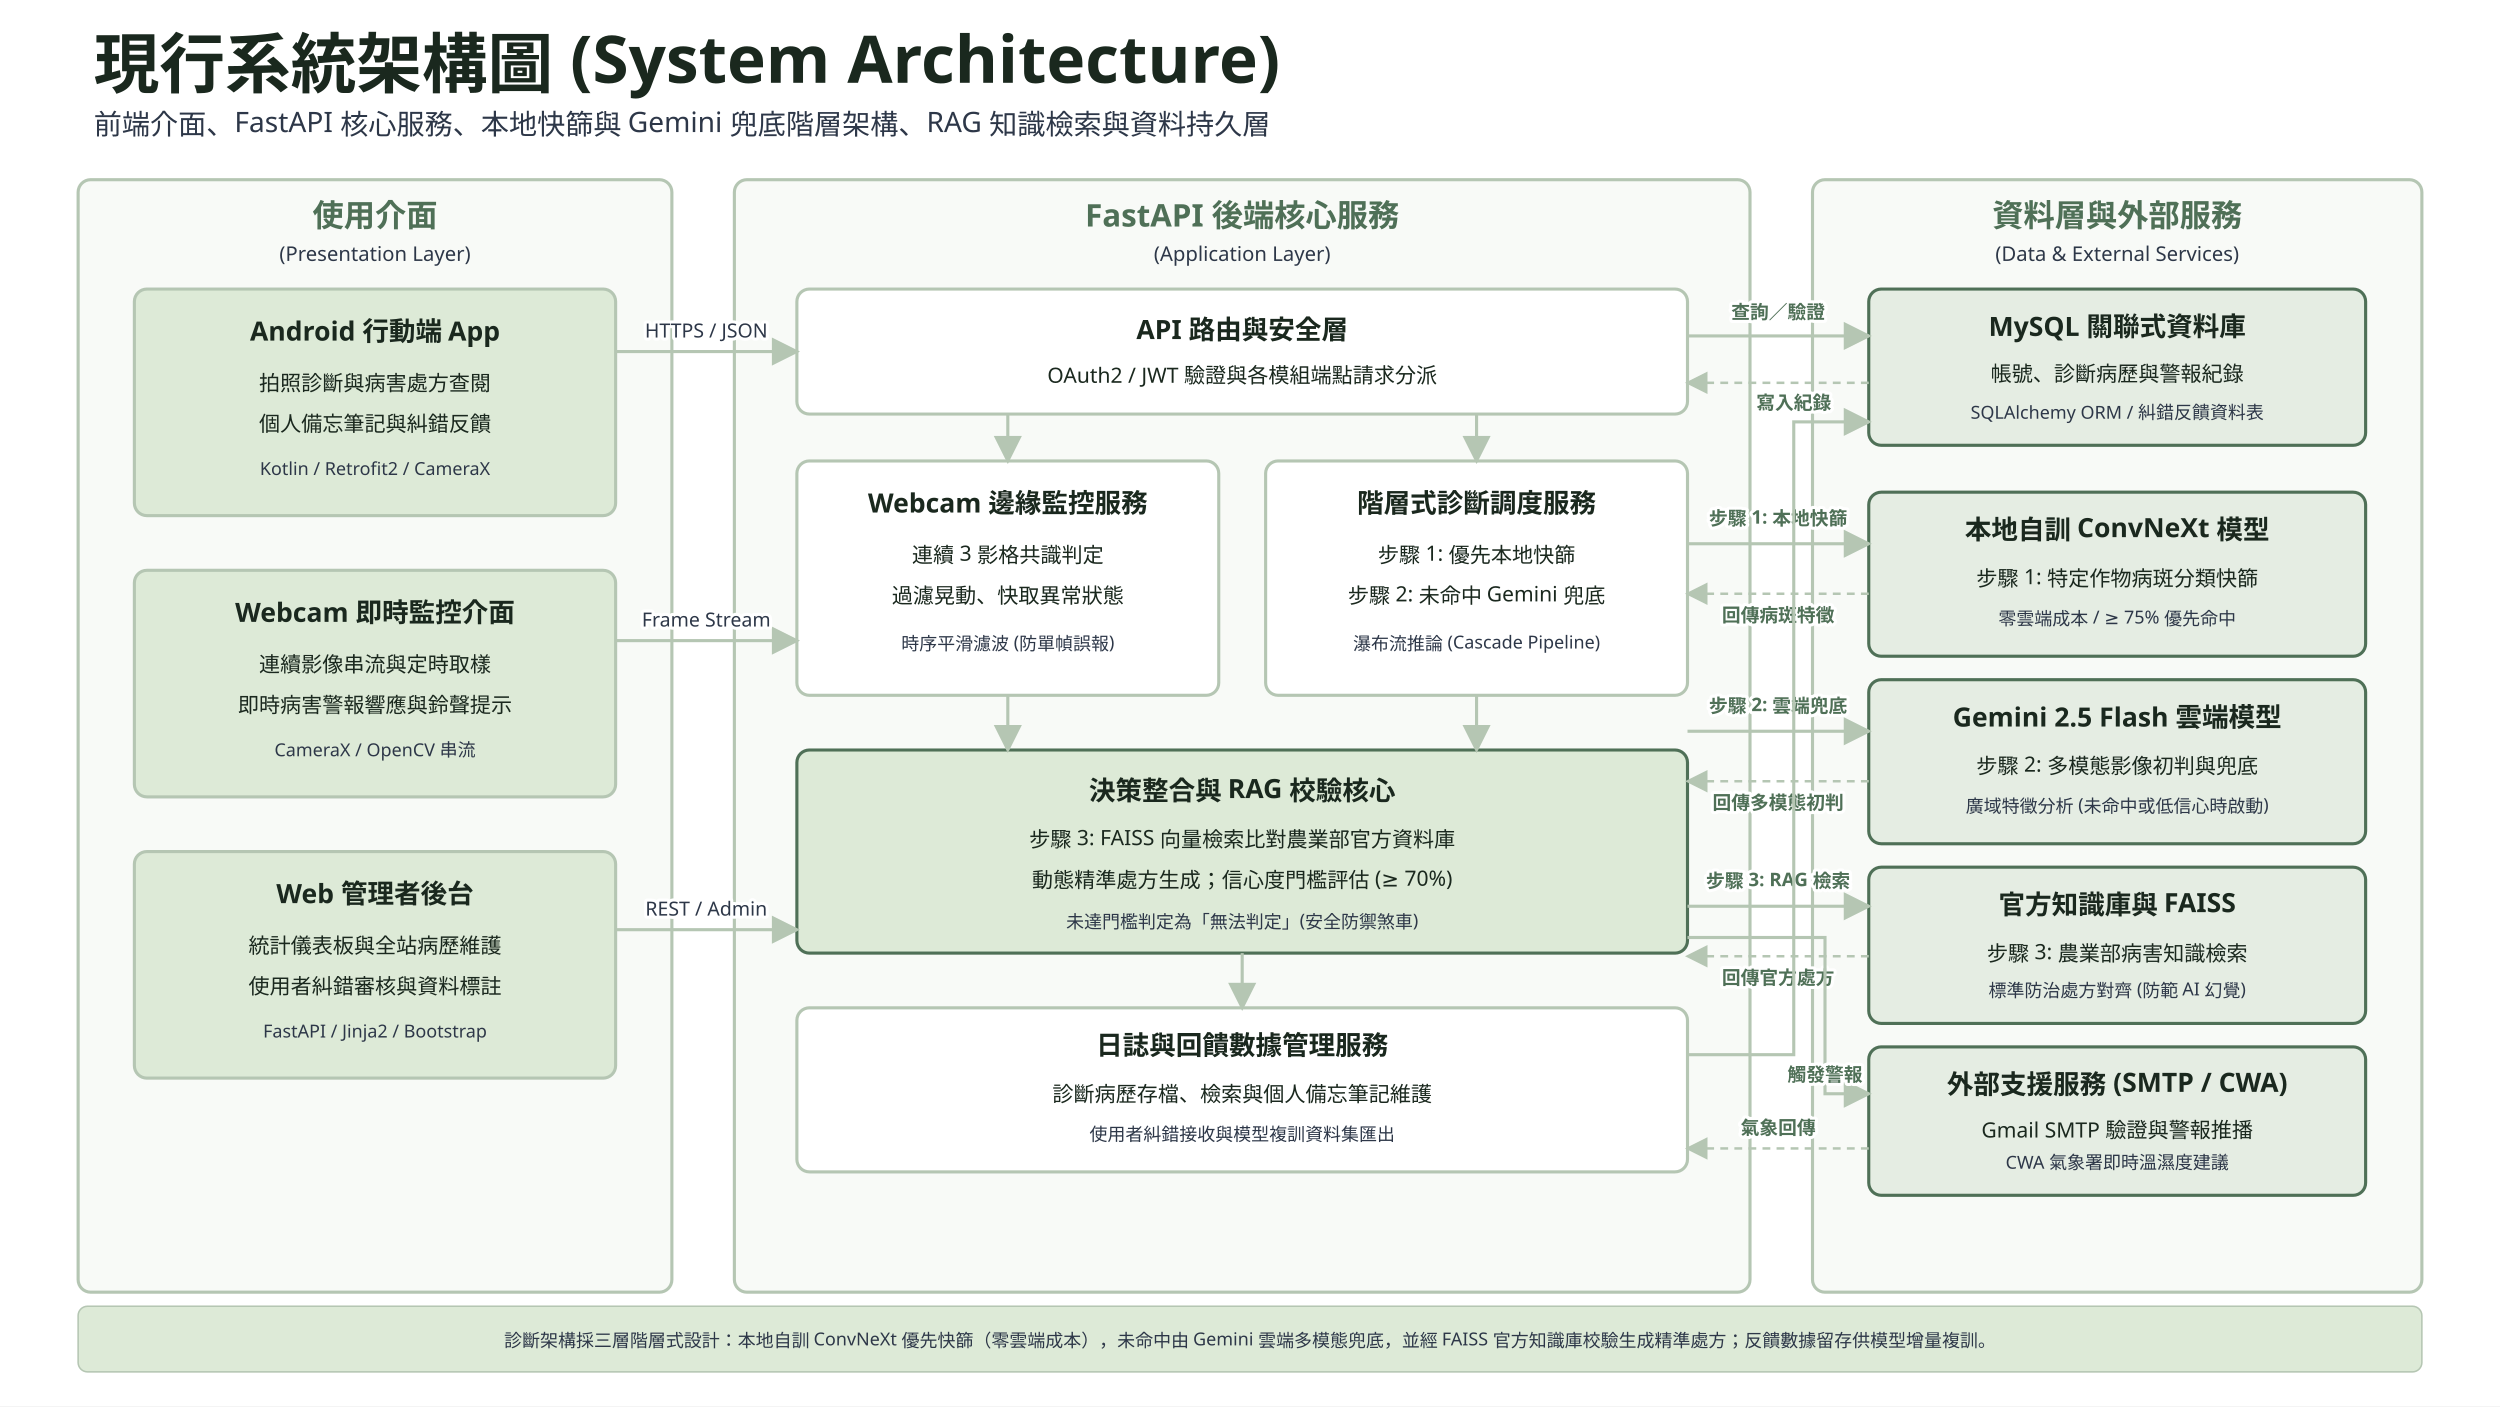
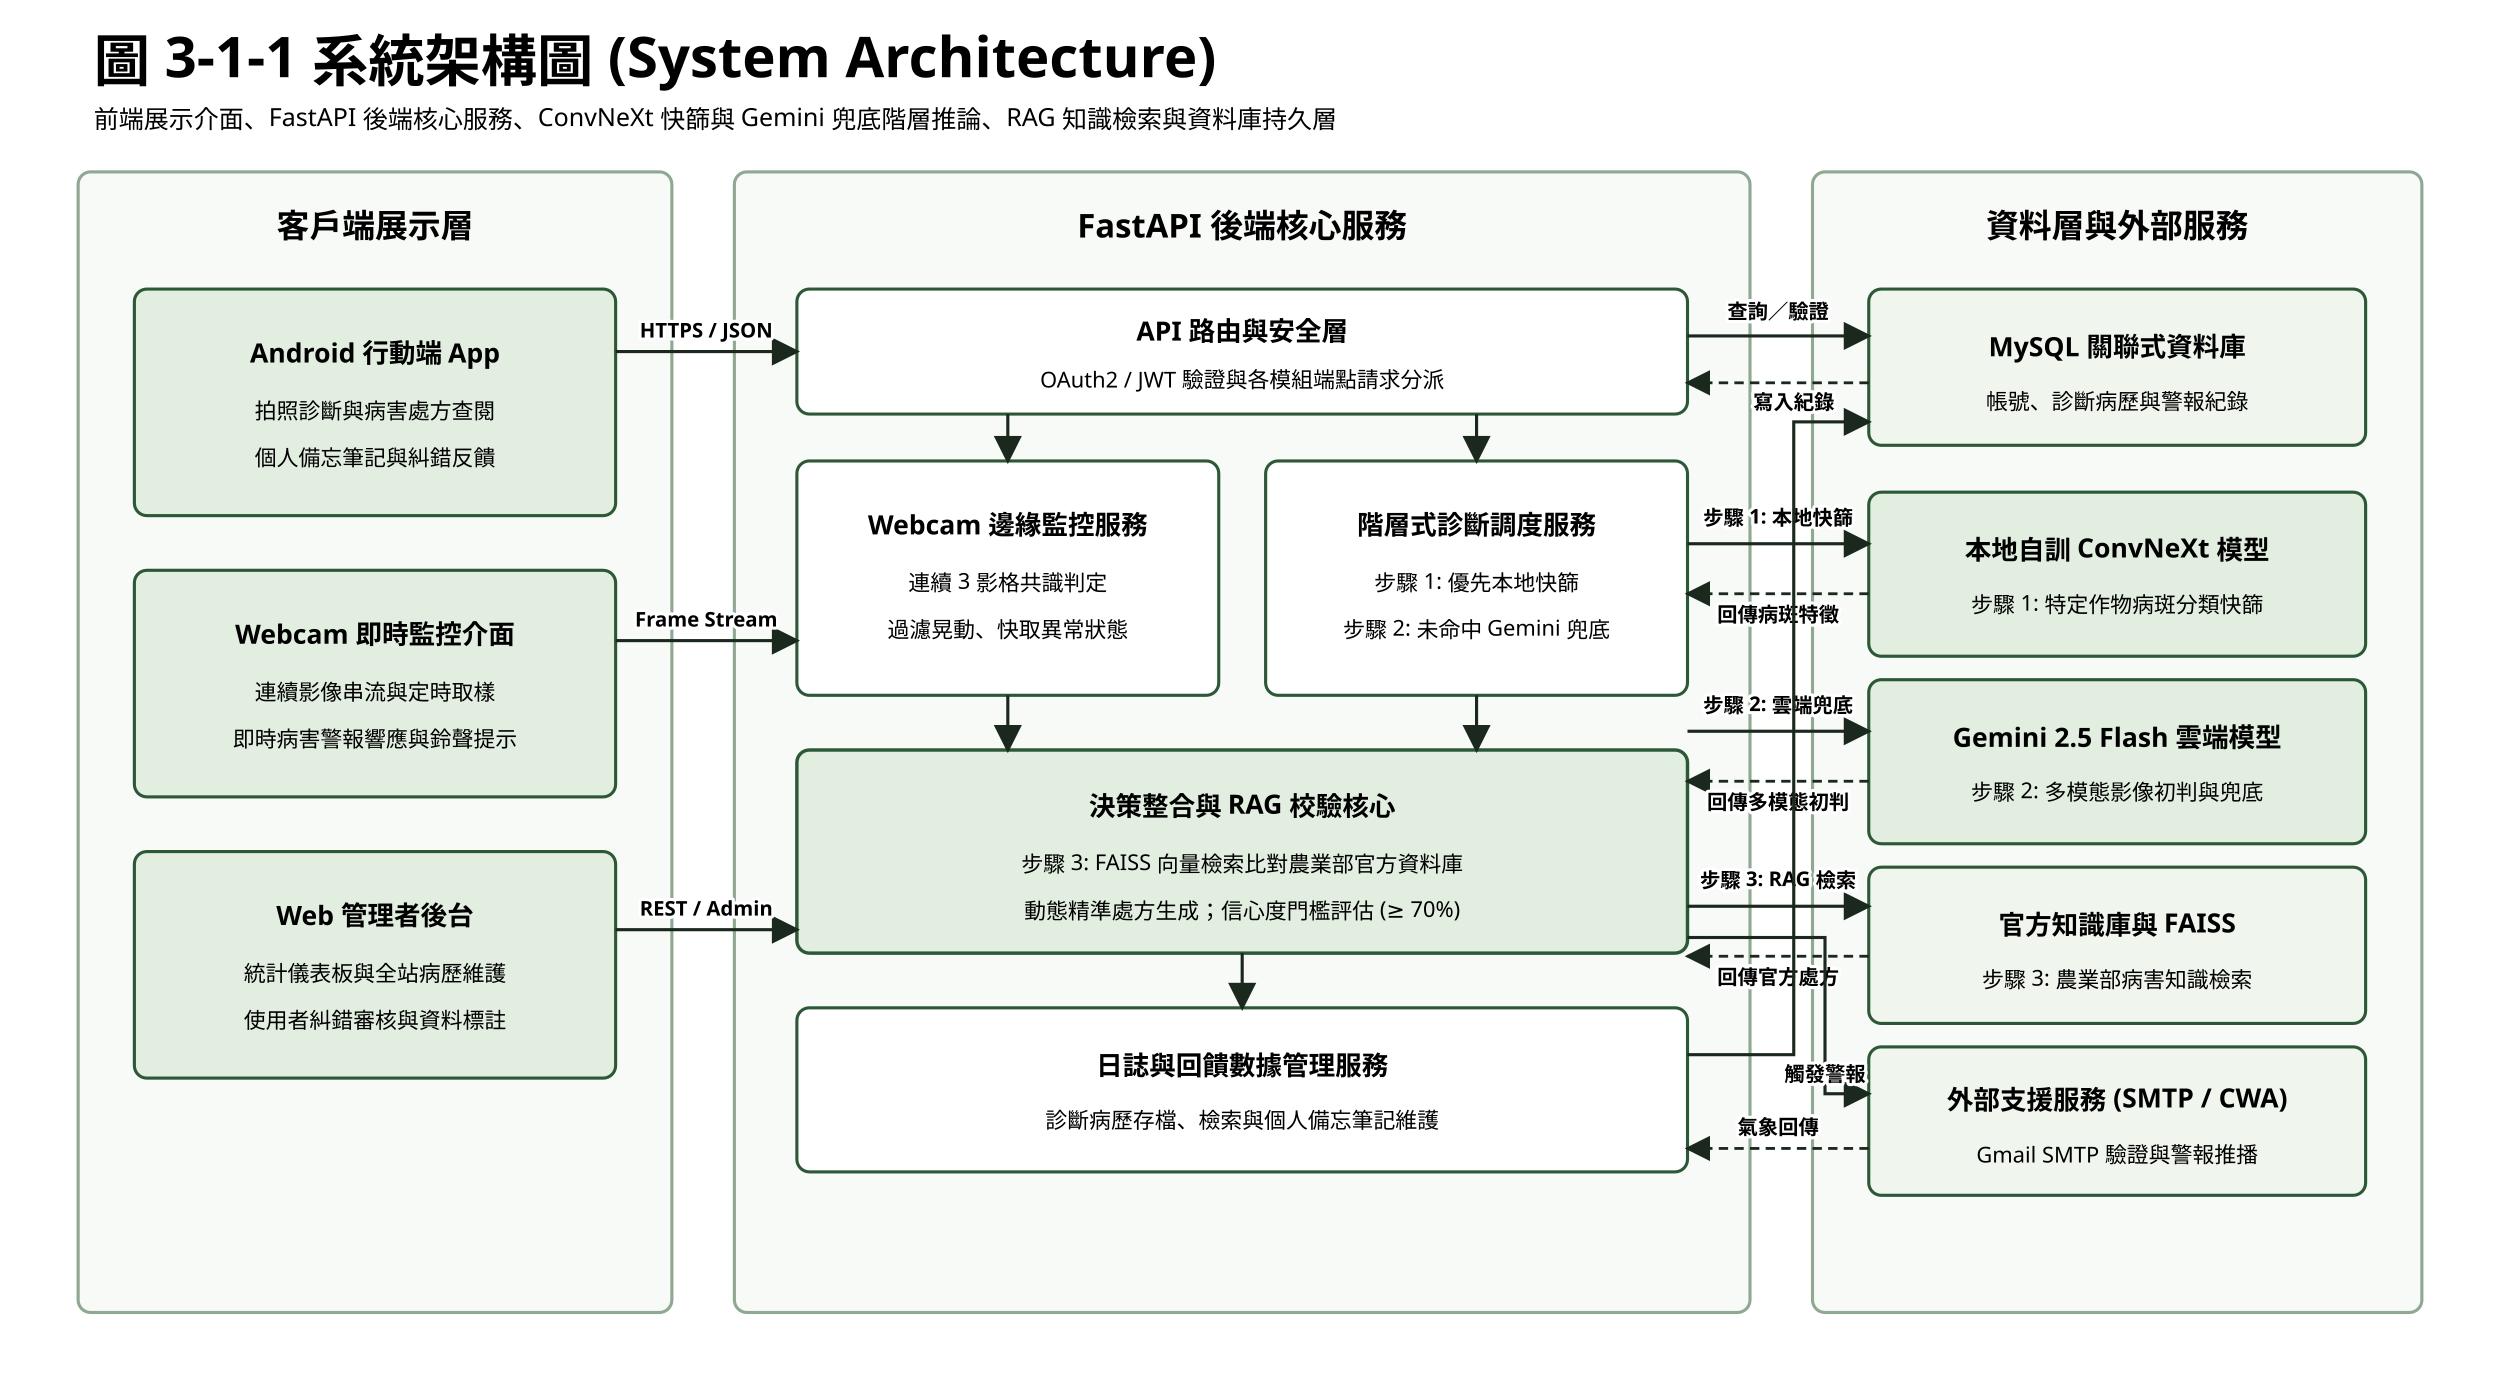
- <svg xmlns="http://www.w3.org/2000/svg" width="1600" height="900" viewBox="0 0 1600 900">
+ <svg xmlns="http://www.w3.org/2000/svg" width="1600" height="880" viewBox="0 0 1600 880">
  <defs>
    <style>
-       .title { font: 700 42px 'Microsoft JhengHei', 'PingFang TC', sans-serif; fill: #1A281E; }
-       .subtitle { font: 400 18px 'Microsoft JhengHei', 'PingFang TC', sans-serif; fill: #2D3748; }
-       .lane { font: 700 20px 'Microsoft JhengHei', 'PingFang TC', sans-serif; fill: #4F7057; }
-       .lane-sub { font: 400 13px 'Microsoft JhengHei', 'PingFang TC', sans-serif; fill: #2D3748; }
-       .head { font: 700 17px 'Microsoft JhengHei', 'PingFang TC', sans-serif; fill: #1A281E; }
-       .text { font: 400 13.5px 'Microsoft JhengHei', 'PingFang TC', sans-serif; fill: #1A281E; }
-       .small { font: 400 11.5px 'Microsoft JhengHei', 'PingFang TC', sans-serif; fill: #2D3748; }
-       .lane-box { fill: #F8FAF7; stroke: #B5C6B3; stroke-width: 2; }
-       .client { fill: #DDEAD7; stroke: #B5C6B3; stroke-width: 2; }
-       .service { fill: #ffffff; stroke: #B5C6B3; stroke-width: 2; }
-       .safety { fill: #DDEAD7; stroke: #4F7057; stroke-width: 2; }
-       .external { fill: #E5EDE3; stroke: #4F7057; stroke-width: 2; }
-       .ai-box { fill: #E5EDE3; stroke: #4F7057; stroke-width: 2; }
-       .line { stroke: #B5C6B3; stroke-width: 2; fill: none; marker-end: url(#arrow); }
-       .return { stroke: #B5C6B3; stroke-width: 1.6; stroke-dasharray: 5 4; fill: none; marker-end: url(#arrow2); }
+       .title { font: 700 36px 'Microsoft JhengHei', 'PingFang TC', sans-serif; fill: #000000; }
+       .subtitle { font: 500 16px 'Microsoft JhengHei', 'PingFang TC', sans-serif; fill: #000000; }
+       .lane { font: 700 21px 'Microsoft JhengHei', 'PingFang TC', sans-serif; fill: #000000; }
+       .head { font: 700 17px 'Microsoft JhengHei', 'PingFang TC', sans-serif; fill: #000000; }
+       .text { font: 500 14px 'Microsoft JhengHei', 'PingFang TC', sans-serif; fill: #000000; }
+       
+       .lane-box { fill: #F8FAF7; stroke: #8FA892; stroke-width: 2; }
+       .client { fill: #E2EFE0; stroke: #2D5837; stroke-width: 2; }
+       .service { fill: #ffffff; stroke: #2D5837; stroke-width: 2; }
+       .safety { fill: #E2EFE0; stroke: #2D5837; stroke-width: 2.2; }
+       .external { fill: #F0F6EE; stroke: #2D5837; stroke-width: 2; }
+       .ai-box { fill: #E2EFE0; stroke: #2D5837; stroke-width: 2; }
+       
+       .line { stroke: #1A281E; stroke-width: 2; fill: none; marker-end: url(#arrow); }
+       .return { stroke: #1A281E; stroke-width: 1.8; stroke-dasharray: 6 4; fill: none; marker-end: url(#arrow2); }
+       
      .flow-label {
-         font: 700 12px 'Microsoft JhengHei', 'PingFang TC', sans-serif;
-         fill: #4F7057;
+         font: 700 13px 'Microsoft JhengHei', 'PingFang TC', sans-serif;
+         fill: #000000;
        paint-order: stroke fill;
        stroke: #ffffff;
        stroke-width: 4px;
        stroke-linejoin: round;
      }
      .halo-text {
-         font: 400 12.5px 'Microsoft JhengHei', 'PingFang TC', sans-serif;
-         fill: #2D3748;
+         font: 700 13px 'Microsoft JhengHei', 'PingFang TC', sans-serif;
+         fill: #000000;
        paint-order: stroke fill;
        stroke: #ffffff;
        stroke-width: 4px;
        stroke-linejoin: round;
      }
    </style>
    <marker id="arrow" markerWidth="9" markerHeight="9" refX="8" refY="4.5" orient="auto">
-       <path d="M0 0 L9 4.5 L0 9 Z" fill="#B5C6B3" />
+       <path d="M0 0 L9 4.5 L0 9 Z" fill="#1A281E" />
    </marker>
    <marker id="arrow2" markerWidth="9" markerHeight="9" refX="8" refY="4.5" orient="auto">
-       <path d="M0 0 L9 4.5 L0 9 Z" fill="#B5C6B3" />
+       <path d="M0 0 L9 4.5 L0 9 Z" fill="#1A281E" />
    </marker>
  </defs>
-   <rect width="1600" height="900" fill="#ffffff" />
-   <text x="60" y="56" class="title">現行系統架構圖 (System Architecture)</text>
-   <text x="60" y="86" class="subtitle">前端介面、FastAPI 核心服務、本地快篩與 Gemini 兜底階層架構、RAG 知識檢索與資料持久層</text>
-   <rect x="50" y="115" width="380" height="712" rx="8" class="lane-box" />
-   <rect x="470" y="115" width="650" height="712" rx="8" class="lane-box" />
-   <rect x="1160" y="115" width="390" height="712" rx="8" class="lane-box" />
-   <text x="240" y="145" text-anchor="middle" class="lane">使用介面</text>
-   <text x="240" y="167" text-anchor="middle" class="lane-sub">(Presentation Layer)</text>
-   <text x="795" y="145" text-anchor="middle" class="lane">FastAPI 後端核心服務</text>
-   <text x="795" y="167" text-anchor="middle" class="lane-sub">(Application Layer)</text>
-   <text x="1355" y="145" text-anchor="middle" class="lane">資料層與外部服務</text>
-   <text x="1355" y="167" text-anchor="middle" class="lane-sub">(Data &amp; External Services)</text>
+   <rect width="1600" height="880" fill="#ffffff" />
+   <text x="60" y="52" class="title">圖 3-1-1 系統架構圖 (System Architecture)</text>
+   <text x="60" y="82" class="subtitle">前端展示介面、FastAPI 後端核心服務、ConvNeXt 快篩與 Gemini 兜底階層推論、RAG 知識檢索與資料庫持久層</text>
+   <rect x="50" y="110" width="380" height="730" rx="8" class="lane-box" />
+   <text x="240" y="152" text-anchor="middle" class="lane">客戶端展示層</text>
  <rect x="86" y="185" width="308" height="145" rx="8" class="client" />
-   <text x="240" y="218" text-anchor="middle" class="head">Android 行動端 App</text>
-   <text x="240" y="250" text-anchor="middle" class="text">拍照診斷與病害處方查閱</text>
-   <text x="240" y="276" text-anchor="middle" class="text">個人備忘筆記與糾錯反饋</text>
-   <text x="240" y="304" text-anchor="middle" class="small">Kotlin / Retrofit2 / CameraX</text>
+   <text x="240" y="232" text-anchor="middle" class="head">Android 行動端 App</text>
+   <text x="240" y="268" text-anchor="middle" class="text">拍照診斷與病害處方查閱</text>
+   <text x="240" y="298" text-anchor="middle" class="text">個人備忘筆記與糾錯反饋</text>
  <rect x="86" y="365" width="308" height="145" rx="8" class="client" />
-   <text x="240" y="398" text-anchor="middle" class="head">Webcam 即時監控介面</text>
-   <text x="240" y="430" text-anchor="middle" class="text">連續影像串流與定時取樣</text>
-   <text x="240" y="456" text-anchor="middle" class="text">即時病害警報響應與鈴聲提示</text>
-   <text x="240" y="484" text-anchor="middle" class="small">CameraX / OpenCV 串流</text>
+   <text x="240" y="412" text-anchor="middle" class="head">Webcam 即時監控介面</text>
+   <text x="240" y="448" text-anchor="middle" class="text">連續影像串流與定時取樣</text>
+   <text x="240" y="478" text-anchor="middle" class="text">即時病害警報響應與鈴聲提示</text>
  <rect x="86" y="545" width="308" height="145" rx="8" class="client" />
-   <text x="240" y="578" text-anchor="middle" class="head">Web 管理者後台</text>
-   <text x="240" y="610" text-anchor="middle" class="text">統計儀表板與全站病歷維護</text>
-   <text x="240" y="636" text-anchor="middle" class="text">使用者糾錯審核與資料標註</text>
-   <text x="240" y="664" text-anchor="middle" class="small">FastAPI / Jinja2 / Bootstrap</text>
+   <text x="240" y="592" text-anchor="middle" class="head">Web 管理者後台</text>
+   <text x="240" y="628" text-anchor="middle" class="text">統計儀表板與全站病歷維護</text>
+   <text x="240" y="658" text-anchor="middle" class="text">使用者糾錯審核與資料標註</text>
+   <rect x="470" y="110" width="650" height="730" rx="8" class="lane-box" />
+   <text x="795" y="152" text-anchor="middle" class="lane">FastAPI 後端核心服務</text>
  <rect x="510" y="185" width="570" height="80" rx="8" class="service" />
-   <text x="795" y="217" text-anchor="middle" class="head">API 路由與安全層</text>
-   <text x="795" y="245" text-anchor="middle" class="text">OAuth2 / JWT 驗證與各模組端點請求分派</text>
+   <text x="795" y="218" text-anchor="middle" class="head">API 路由與安全層</text>
+   <text x="795" y="248" text-anchor="middle" class="text">OAuth2 / JWT 驗證與各模組端點請求分派</text>
  <rect x="510" y="295" width="270" height="150" rx="8" class="service" />
-   <text x="645" y="328" text-anchor="middle" class="head">Webcam 邊緣監控服務</text>
-   <text x="645" y="360" text-anchor="middle" class="text">連續 3 影格共識判定</text>
-   <text x="645" y="386" text-anchor="middle" class="text">過濾晃動、快取異常狀態</text>
-   <text x="645" y="416" text-anchor="middle" class="small">時序平滑濾波 (防單幀誤報)</text>
+   <text x="645" y="342" text-anchor="middle" class="head">Webcam 邊緣監控服務</text>
+   <text x="645" y="378" text-anchor="middle" class="text">連續 3 影格共識判定</text>
+   <text x="645" y="408" text-anchor="middle" class="text">過濾晃動、快取異常狀態</text>
  <rect x="810" y="295" width="270" height="150" rx="8" class="service" />
-   <text x="945" y="328" text-anchor="middle" class="head">階層式診斷調度服務</text>
-   <text x="945" y="360" text-anchor="middle" class="text">步驟 1: 優先本地快篩</text>
-   <text x="945" y="386" text-anchor="middle" class="text">步驟 2: 未命中 Gemini 兜底</text>
-   <text x="945" y="416" text-anchor="middle" class="small">瀑布流推論 (Cascade Pipeline)</text>
+   <text x="945" y="342" text-anchor="middle" class="head">階層式診斷調度服務</text>
+   <text x="945" y="378" text-anchor="middle" class="text">步驟 1: 優先本地快篩</text>
+   <text x="945" y="408" text-anchor="middle" class="text">步驟 2: 未命中 Gemini 兜底</text>
  <rect x="510" y="480" width="570" height="130" rx="8" class="safety" />
-   <text x="795" y="512" text-anchor="middle" class="head">決策整合與 RAG 校驗核心</text>
-   <text x="795" y="542" text-anchor="middle" class="text">步驟 3: FAISS 向量檢索比對農業部官方資料庫</text>
-   <text x="795" y="568" text-anchor="middle" class="text">動態精準處方生成；信心度門檻評估 (≥ 70%)</text>
-   <text x="795" y="594" text-anchor="middle" class="small">未達門檻判定為「無法判定」(安全防禦煞車)</text>
+   <text x="795" y="522" text-anchor="middle" class="head">決策整合與 RAG 校驗核心</text>
+   <text x="795" y="558" text-anchor="middle" class="text">步驟 3: FAISS 向量檢索比對農業部官方資料庫</text>
+   <text x="795" y="588" text-anchor="middle" class="text">動態精準處方生成；信心度門檻評估 (≥ 70%)</text>
  <rect x="510" y="645" width="570" height="105" rx="8" class="service" />
-   <text x="795" y="675" text-anchor="middle" class="head">日誌與回饋數據管理服務</text>
-   <text x="795" y="705" text-anchor="middle" class="text">診斷病歷存檔、檢索與個人備忘筆記維護</text>
-   <text x="795" y="730" text-anchor="middle" class="small">使用者糾錯接收與模型複訓資料集匯出</text>
+   <text x="795" y="688" text-anchor="middle" class="head">日誌與回饋數據管理服務</text>
+   <text x="795" y="722" text-anchor="middle" class="text">診斷病歷存檔、檢索與個人備忘筆記維護</text>
+   <rect x="1160" y="110" width="390" height="730" rx="8" class="lane-box" />
+   <text x="1355" y="152" text-anchor="middle" class="lane">資料層與外部服務</text>
  <rect x="1196" y="185" width="318" height="100" rx="8" class="external" />
-   <text x="1355" y="215" text-anchor="middle" class="head">MySQL 關聯式資料庫</text>
-   <text x="1355" y="244" text-anchor="middle" class="text">帳號、診斷病歷與警報紀錄</text>
-   <text x="1355" y="268" text-anchor="middle" class="small">SQLAlchemy ORM / 糾錯反饋資料表</text>
+   <text x="1355" y="228" text-anchor="middle" class="head">MySQL 關聯式資料庫</text>
+   <text x="1355" y="262" text-anchor="middle" class="text">帳號、診斷病歷與警報紀錄</text>
  <rect x="1196" y="315" width="318" height="105" rx="8" class="ai-box" />
-   <text x="1355" y="345" text-anchor="middle" class="head">本地自訓 ConvNeXt 模型</text>
-   <text x="1355" y="375" text-anchor="middle" class="text">步驟 1: 特定作物病斑分類快篩</text>
-   <text x="1355" y="400" text-anchor="middle" class="small">零雲端成本 / ≥ 75% 優先命中</text>
+   <text x="1355" y="358" text-anchor="middle" class="head">本地自訓 ConvNeXt 模型</text>
+   <text x="1355" y="392" text-anchor="middle" class="text">步驟 1: 特定作物病斑分類快篩</text>
  <rect x="1196" y="435" width="318" height="105" rx="8" class="ai-box" />
-   <text x="1355" y="465" text-anchor="middle" class="head">Gemini 2.5 Flash 雲端模型</text>
-   <text x="1355" y="495" text-anchor="middle" class="text">步驟 2: 多模態影像初判與兜底</text>
-   <text x="1355" y="520" text-anchor="middle" class="small">廣域特徵分析 (未命中或低信心時啟動)</text>
+   <text x="1355" y="478" text-anchor="middle" class="head">Gemini 2.5 Flash 雲端模型</text>
+   <text x="1355" y="512" text-anchor="middle" class="text">步驟 2: 多模態影像初判與兜底</text>
  <rect x="1196" y="555" width="318" height="100" rx="8" class="external" />
-   <text x="1355" y="585" text-anchor="middle" class="head">官方知識庫與 FAISS</text>
-   <text x="1355" y="615" text-anchor="middle" class="text">步驟 3: 農業部病害知識檢索</text>
-   <text x="1355" y="638" text-anchor="middle" class="small">標準防治處方對齊 (防範 AI 幻覺)</text>
+   <text x="1355" y="598" text-anchor="middle" class="head">官方知識庫與 FAISS</text>
+   <text x="1355" y="632" text-anchor="middle" class="text">步驟 3: 農業部病害知識檢索</text>
  <rect x="1196" y="670" width="318" height="95" rx="8" class="external" />
-   <text x="1355" y="700" text-anchor="middle" class="head">外部支援服務 (SMTP / CWA)</text>
-   <text x="1355" y="728" text-anchor="middle" class="text">Gmail SMTP 驗證與警報推播</text>
-   <text x="1355" y="748" text-anchor="middle" class="small">CWA 氣象署即時溫濕度建議</text>
+   <text x="1355" y="710" text-anchor="middle" class="head">外部支援服務 (SMTP / CWA)</text>
+   <text x="1355" y="744" text-anchor="middle" class="text">Gmail SMTP 驗證與警報推播</text>
  <path d="M394 225 H510" class="line" />
  <path d="M394 410 H510" class="line" />
  <path d="M394 595 H510" class="line" />
  <text x="452" y="216" text-anchor="middle" class="halo-text">HTTPS / JSON</text>
  <text x="452" y="401" text-anchor="middle" class="halo-text">Frame Stream</text>
  <text x="452" y="586" text-anchor="middle" class="halo-text">REST / Admin</text>
  <path d="M645 265 V295" class="line" />
  <path d="M945 265 V295" class="line" />
  <path d="M645 445 V480" class="line" />
  <path d="M945 445 V480" class="line" />
  <path d="M795 610 V645" class="line" />
  <path d="M1080 215 H1196" class="line" />
  <path d="M1196 245 H1080" class="return" />
  <text x="1138" y="204" text-anchor="middle" class="flow-label">查詢／驗證</text>
  <path d="M1080 348 H1196" class="line" />
  <path d="M1196 380 H1080" class="return" />
  <text x="1138" y="336" text-anchor="middle" class="flow-label">步驟 1: 本地快篩</text>
  <text x="1138" y="398" text-anchor="middle" class="flow-label">回傳病斑特徵</text>
  <path d="M1080 468 H1196" class="line" />
  <path d="M1196 500 H1080" class="return" />
  <text x="1138" y="456" text-anchor="middle" class="flow-label">步驟 2: 雲端兜底</text>
  <text x="1138" y="518" text-anchor="middle" class="flow-label">回傳多模態初判</text>
  <path d="M1080 580 H1196" class="line" />
  <path d="M1196 612 H1080" class="return" />
  <text x="1138" y="568" text-anchor="middle" class="flow-label">步驟 3: RAG 檢索</text>
  <text x="1138" y="630" text-anchor="middle" class="flow-label">回傳官方處方</text>
  <path d="M1080 600 H1168 V700 H1196" class="line" />
  <text x="1168" y="692" text-anchor="middle" class="flow-label">觸發警報</text>
  <path d="M1080 675 H1148 V270 H1196" class="line" />
  <text x="1148" y="262" text-anchor="middle" class="flow-label">寫入紀錄</text>
  <path d="M1196 735 H1080" class="return" />
  <text x="1138" y="726" text-anchor="middle" class="flow-label">氣象回傳</text>
-   <rect x="50" y="836" width="1500" height="42" rx="6" fill="#DDEAD7" stroke="#B5C6B3" />
-   <text x="800" y="862" text-anchor="middle" class="small">診斷架構採三層階層式設計：本地自訓 ConvNeXt 優先快篩（零雲端成本），未命中由 Gemini 雲端多模態兜底，並經 FAISS 官方知識庫校驗生成精準處方；反饋數據留存供模型增量複訓。</text>
</svg>
